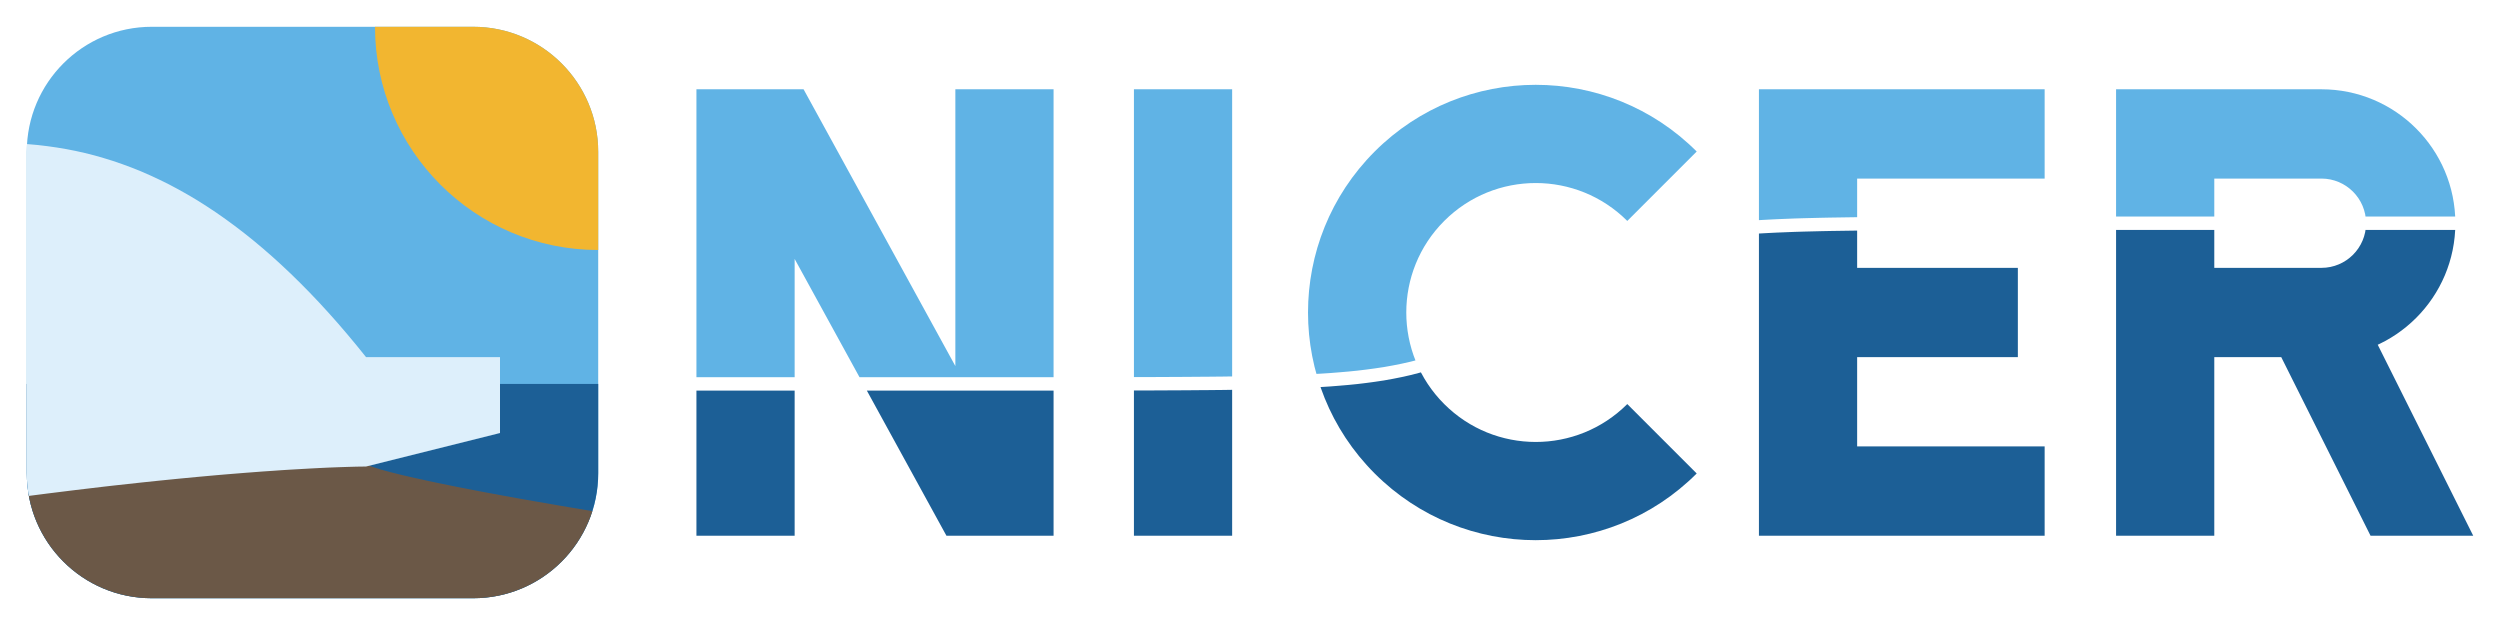
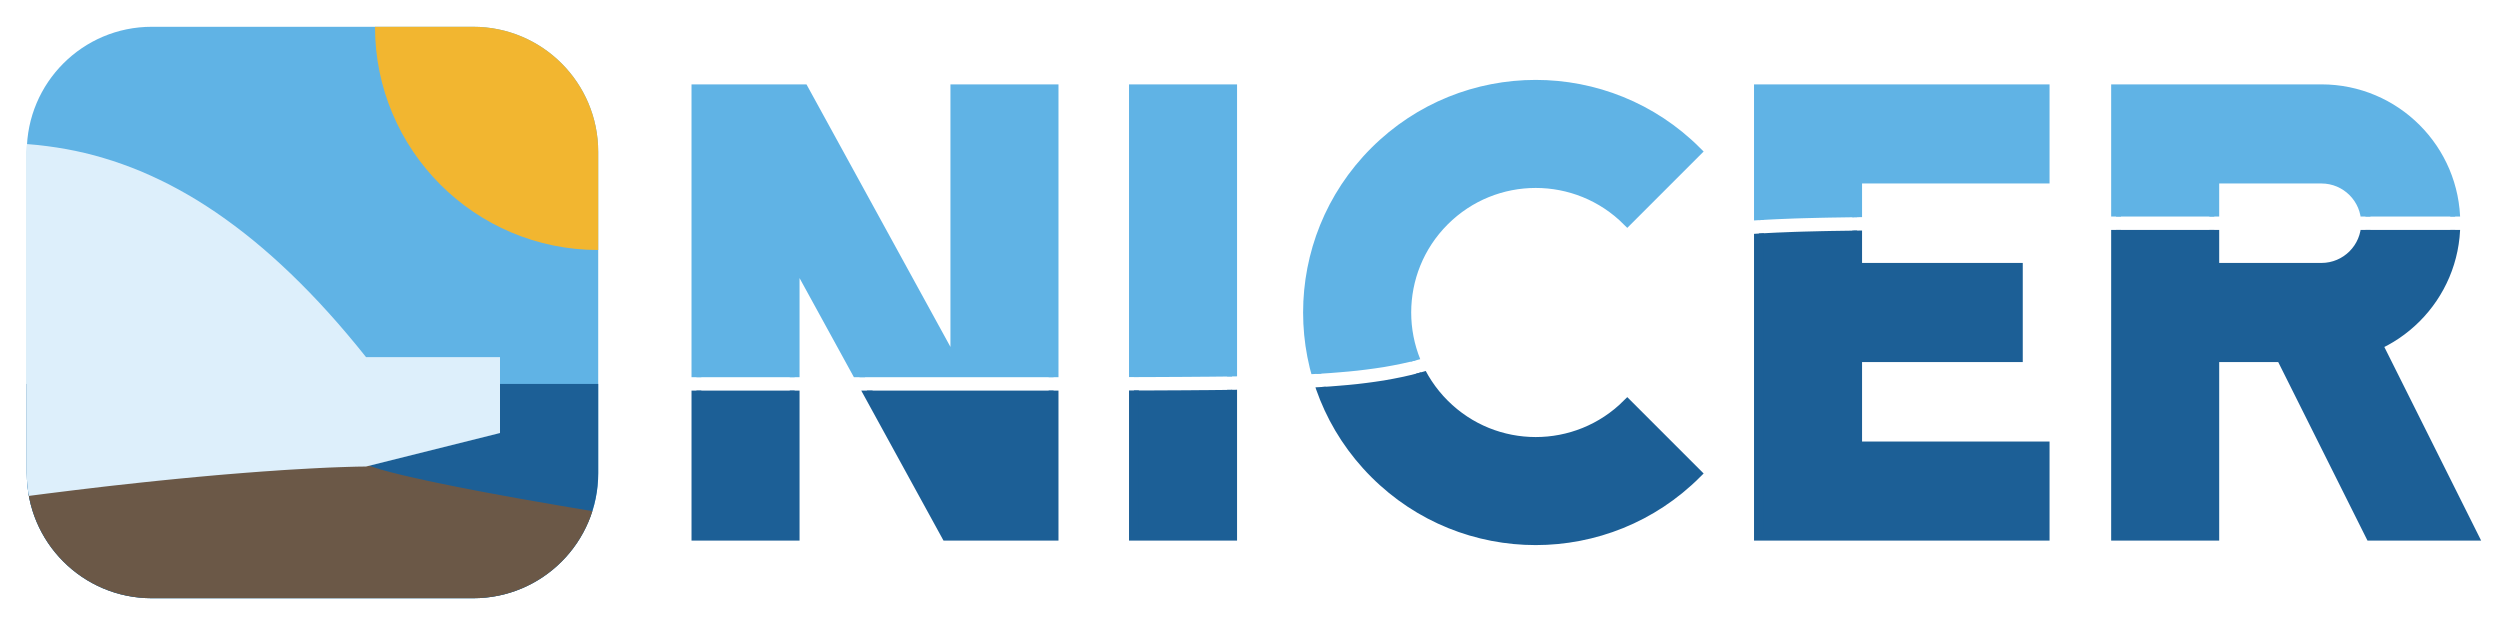
<svg xmlns="http://www.w3.org/2000/svg" viewBox="-6 -20 560 140" width="560" height="140">
  <defs>
    <clipPath id="c1-a">
      <path d="M-12,-20H554L554.00,28.50L552.00,28.50L550.00,28.50L548.00,28.50L546.00,28.50L544.00,28.50L542.00,28.50L540.00,28.50L538.00,28.50L536.00,28.50L534.00,28.50L532.00,28.50L530.00,28.50L528.00,28.50L526.00,28.50L524.00,28.50L522.00,28.50L520.00,28.50L518.00,28.50L516.00,28.50L514.00,28.50L512.00,28.50L510.00,28.50L508.00,28.50L506.00,28.50L504.00,28.50L502.00,28.50L500.00,28.50L498.00,28.50L496.00,28.50L494.00,28.50L492.00,28.50L490.00,28.50L488.00,28.50L486.00,28.50L484.00,28.50L482.00,28.50L480.00,28.50L478.00,28.50L476.00,28.50L474.00,28.50L472.00,28.50L470.00,28.50L468.00,28.50L466.00,28.50L464.00,28.50L462.00,28.50L460.00,28.50L458.00,28.50L456.00,28.50L454.00,28.51L452.00,28.51L450.00,28.51L448.00,28.51L446.00,28.51L444.00,28.51L442.00,28.51L440.00,28.52L438.00,28.52L436.00,28.52L434.00,28.52L432.00,28.53L430.00,28.53L428.00,28.54L426.00,28.54L424.00,28.55L422.00,28.56L420.00,28.57L418.00,28.58L416.00,28.60L414.00,28.61L412.00,28.63L410.00,28.65L408.00,28.68L406.00,28.71L404.00,28.74L402.00,28.78L400.00,28.83L398.00,28.88L396.00,28.94L394.00,29.02L392.00,29.10L390.00,29.20L388.00,29.31L386.00,29.44L384.00,29.60L382.00,29.77L380.00,29.97L378.00,30.21L376.00,30.48L374.00,30.78L372.00,31.14L370.00,31.54L368.00,31.99L366.00,32.51L364.00,33.09L362.00,33.74L360.00,34.47L358.00,35.28L356.00,36.16L354.00,37.13L352.00,38.18L350.00,39.31L348.00,40.51L346.00,41.77L344.00,43.08L342.00,44.43L340.00,45.81L338.00,47.19L336.00,48.57L334.00,49.92L332.00,51.23L330.00,52.49L328.00,53.69L326.00,54.82L324.00,55.87L322.00,56.84L320.00,57.72L318.00,58.53L316.00,59.26L314.00,59.91L312.00,60.49L310.00,61.01L308.00,61.46L306.00,61.86L304.00,62.22L302.00,62.52L300.00,62.79L298.00,63.03L296.00,63.23L294.00,63.40L292.00,63.56L290.00,63.69L288.00,63.80L286.00,63.90L284.00,63.98L282.00,64.06L280.00,64.12L278.00,64.17L276.00,64.22L274.00,64.26L272.00,64.29L270.00,64.32L268.00,64.35L266.00,64.37L264.00,64.39L262.00,64.40L260.00,64.42L258.00,64.43L256.00,64.44L254.00,64.45L252.00,64.46L250.00,64.46L248.00,64.47L246.00,64.47L244.00,64.48L242.00,64.48L240.00,64.48L238.00,64.48L236.00,64.49L234.00,64.49L232.00,64.49L230.00,64.49L228.00,64.49L226.00,64.49L224.00,64.49L222.00,64.50L220.00,64.50L218.00,64.50L216.00,64.50L214.00,64.50L212.00,64.50L210.00,64.50L208.00,64.50L206.00,64.50L204.00,64.50L202.00,64.50L200.00,64.50L198.00,64.50L196.00,64.50L194.00,64.50L192.00,64.50L190.00,64.50L188.00,64.50L186.00,64.50L184.00,64.50L182.00,64.50L180.00,64.50L178.00,64.50L176.00,64.50L174.00,64.50L172.00,64.50L170.00,64.50L168.00,64.50L166.00,64.50L164.00,64.50L162.00,64.50L160.00,64.50L158.00,64.50L156.00,64.50L154.00,64.50L152.00,64.50L150.00,64.50L148.00,64.50L146.00,64.50L144.00,64.50L142.00,64.50L140.00,64.50L138.00,64.50L136.00,64.50L134.00,64.50L132.00,64.50L130.00,64.50L128.00,64.50L126.00,64.50L124.00,64.50L122.00,64.50L120.00,64.50L118.00,64.50L116.00,64.50L114.00,64.50L112.00,64.50L110.00,64.50L108.00,64.50L106.00,64.50L104.00,64.50L102.00,64.50L100.00,64.50L98.00,64.50L96.00,64.50L94.00,64.50L92.00,64.50L90.00,64.50L88.00,64.50L86.00,64.50L84.00,64.50L82.00,64.50L80.00,64.50L78.00,64.50L76.00,64.50L74.00,64.50L72.00,64.50L70.00,64.50L68.00,64.50L66.00,64.50L64.00,64.50L62.00,64.50L60.00,64.50L58.00,64.50L56.00,64.50L54.00,64.50L52.00,64.50L50.00,64.50L48.00,64.50L46.00,64.50L44.00,64.50L42.00,64.50L40.00,64.50L38.00,64.50L36.00,64.50L34.00,64.50L32.00,64.50L30.00,64.50L28.00,64.50L26.00,64.50L24.00,64.50L22.00,64.50L20.00,64.50L18.00,64.50L16.00,64.50L14.00,64.50L12.00,64.50L10.00,64.50L8.00,64.50L6.00,64.50L4.00,64.50L2.00,64.50L0.00,64.50L-2.00,64.50L-4.00,64.50L-6.00,64.50L-8.00,64.50L-10.00,64.50L-12.00,64.50Z" />
    </clipPath>
    <clipPath id="c1-b">
      <path d="M-12,120L-12.00,67.50L-10.00,67.50L-8.00,67.50L-6.00,67.50L-4.00,67.50L-2.00,67.50L0.00,67.50L2.00,67.50L4.00,67.50L6.00,67.50L8.00,67.50L10.00,67.50L12.00,67.50L14.00,67.50L16.00,67.50L18.00,67.50L20.00,67.50L22.00,67.50L24.00,67.50L26.00,67.50L28.00,67.50L30.00,67.50L32.00,67.50L34.00,67.50L36.00,67.50L38.00,67.50L40.00,67.50L42.00,67.50L44.00,67.50L46.00,67.50L48.00,67.50L50.00,67.50L52.00,67.50L54.00,67.50L56.00,67.50L58.00,67.50L60.00,67.50L62.00,67.50L64.00,67.50L66.00,67.50L68.00,67.50L70.00,67.50L72.00,67.50L74.00,67.50L76.00,67.50L78.00,67.50L80.00,67.50L82.00,67.50L84.00,67.50L86.00,67.50L88.00,67.50L90.00,67.50L92.00,67.50L94.00,67.50L96.00,67.50L98.00,67.50L100.00,67.50L102.00,67.50L104.00,67.50L106.00,67.50L108.00,67.50L110.00,67.50L112.00,67.50L114.00,67.50L116.00,67.50L118.00,67.50L120.00,67.50L122.00,67.50L124.00,67.50L126.00,67.50L128.00,67.50L130.00,67.50L132.00,67.50L134.00,67.50L136.00,67.50L138.00,67.50L140.00,67.50L142.00,67.50L144.00,67.50L146.00,67.50L148.00,67.50L150.00,67.50L152.00,67.50L154.00,67.50L156.00,67.50L158.00,67.50L160.00,67.50L162.00,67.50L164.00,67.50L166.00,67.50L168.00,67.50L170.00,67.50L172.00,67.50L174.00,67.50L176.00,67.50L178.00,67.50L180.00,67.50L182.00,67.50L184.00,67.50L186.00,67.50L188.00,67.50L190.00,67.50L192.00,67.50L194.00,67.50L196.00,67.50L198.00,67.50L200.00,67.50L202.00,67.50L204.00,67.50L206.00,67.50L208.00,67.50L210.00,67.50L212.00,67.50L214.00,67.50L216.00,67.50L218.00,67.50L220.00,67.50L222.00,67.50L224.00,67.49L226.00,67.49L228.00,67.49L230.00,67.49L232.00,67.49L234.00,67.49L236.00,67.49L238.00,67.48L240.00,67.48L242.00,67.48L244.00,67.48L246.00,67.47L248.00,67.47L250.00,67.46L252.00,67.46L254.00,67.45L256.00,67.44L258.00,67.43L260.00,67.42L262.00,67.40L264.00,67.39L266.00,67.37L268.00,67.35L270.00,67.32L272.00,67.29L274.00,67.26L276.00,67.22L278.00,67.17L280.00,67.12L282.00,67.06L284.00,66.98L286.00,66.90L288.00,66.80L290.00,66.69L292.00,66.56L294.00,66.40L296.00,66.23L298.00,66.03L300.00,65.79L302.00,65.52L304.00,65.22L306.00,64.86L308.00,64.46L310.00,64.01L312.00,63.49L314.00,62.91L316.00,62.26L318.00,61.53L320.00,60.72L322.00,59.84L324.00,58.87L326.00,57.82L328.00,56.69L330.00,55.49L332.00,54.23L334.00,52.92L336.00,51.57L338.00,50.19L340.00,48.81L342.00,47.43L344.00,46.08L346.00,44.77L348.00,43.51L350.00,42.31L352.00,41.18L354.00,40.13L356.00,39.16L358.00,38.28L360.00,37.47L362.00,36.74L364.00,36.09L366.00,35.51L368.00,34.99L370.00,34.54L372.00,34.14L374.00,33.78L376.00,33.48L378.00,33.21L380.00,32.97L382.00,32.77L384.00,32.60L386.00,32.44L388.00,32.31L390.00,32.20L392.00,32.10L394.00,32.02L396.00,31.94L398.00,31.88L400.00,31.83L402.00,31.78L404.00,31.74L406.00,31.71L408.00,31.68L410.00,31.65L412.00,31.63L414.00,31.61L416.00,31.60L418.00,31.58L420.00,31.57L422.00,31.56L424.00,31.55L426.00,31.54L428.00,31.54L430.00,31.53L432.00,31.53L434.00,31.52L436.00,31.52L438.00,31.52L440.00,31.52L442.00,31.51L444.00,31.51L446.00,31.51L448.00,31.51L450.00,31.51L452.00,31.51L454.00,31.51L456.00,31.50L458.00,31.50L460.00,31.50L462.00,31.50L464.00,31.50L466.00,31.50L468.00,31.50L470.00,31.50L472.00,31.50L474.00,31.50L476.00,31.50L478.00,31.50L480.00,31.50L482.00,31.50L484.00,31.50L486.00,31.50L488.00,31.50L490.00,31.50L492.00,31.50L494.00,31.50L496.00,31.50L498.00,31.50L500.00,31.50L502.00,31.50L504.00,31.50L506.00,31.50L508.00,31.50L510.00,31.50L512.00,31.50L514.00,31.50L516.00,31.50L518.00,31.50L520.00,31.50L522.00,31.50L524.00,31.50L526.00,31.50L528.00,31.50L530.00,31.50L532.00,31.50L534.00,31.50L536.00,31.50L538.00,31.50L540.00,31.50L542.00,31.50L544.00,31.50L546.00,31.50L548.00,31.50L550.00,31.50L552.00,31.50L554.00,31.50L554,120Z" />
    </clipPath>
    <clipPath id="c1-t">
      <rect y="-14" width="128" height="128" rx="28" />
    </clipPath>
  </defs>
  <g clip-path="url(#c1-t)">
    <rect x="-12" y="-14" width="152" height="128" fill="#60B3E5" />
    <circle cx="128" cy="-14" r="50" fill="#F2B630" />
    <rect x="-12" y="66.0" width="152" height="48.0" fill="#1C5F96" />
    <path d="M-12.00,92.28L-9.47,91.93L-6.93,91.58L-4.40,91.23L-1.87,90.89L0.67,90.56L3.20,90.23L5.73,89.91L8.27,89.59L10.80,89.28L13.33,88.98L15.87,88.68L18.40,88.39L20.93,88.10L23.47,87.82L26.00,87.55L28.53,87.28L31.07,87.02L33.60,86.77L36.13,86.52L38.67,86.29L41.20,86.06L43.73,85.84L46.27,85.63L48.80,85.42L51.33,85.23L53.87,85.04L56.40,84.87L58.93,84.71L61.47,84.56L64.00,84.42L66.53,84.29L69.07,84.18L71.60,84.09L74.13,84.03L76.67,84.33L79.20,85.15L81.73,85.83L84.27,86.46L86.80,87.04L89.33,87.60L91.87,88.14L94.40,88.66L96.93,89.17L99.47,89.66L102.00,90.15L104.53,90.62L107.07,91.09L109.60,91.55L112.13,92.00L114.67,92.44L117.20,92.88L119.73,93.32L122.27,93.75L124.80,94.17L127.33,94.59L129.87,95.01L132.40,95.42L134.93,95.83L137.47,96.00L140.00,96.00L140,126L-12,126Z" fill="#6B5847" />
    <path d="M-12.00,12.00L-8.00,12.00L-5.90,12.01L-3.80,12.07L-1.70,12.16L0.40,12.30L2.50,12.49L4.60,12.74L6.70,13.04L8.80,13.39L10.90,13.80L13.00,14.27L15.10,14.80L17.20,15.40L19.30,16.05L21.40,16.77L23.50,17.55L25.60,18.39L27.70,19.31L29.80,20.29L31.90,21.33L34.00,22.45L36.10,23.63L38.20,24.88L40.30,26.21L42.40,27.60L44.50,29.07L46.60,30.61L48.70,32.22L50.80,33.90L52.90,35.66L55.00,37.49L57.10,39.40L59.20,41.38L61.30,43.44L63.40,45.57L65.50,47.78L67.60,50.07L69.70,52.43L71.80,54.88L73.90,57.40L76.00,60.00L106.00,60.00L106.00,77.00L76.00,84.50L76.00,84.50L73.90,84.53L71.80,84.59L69.70,84.66L67.60,84.74L65.50,84.84L63.40,84.95L61.30,85.07L59.20,85.19L57.10,85.32L55.00,85.47L52.90,85.61L50.80,85.77L48.70,85.93L46.60,86.10L44.50,86.27L42.40,86.45L40.30,86.64L38.20,86.83L36.10,87.03L34.00,87.23L31.90,87.44L29.80,87.65L27.70,87.87L25.60,88.09L23.50,88.32L21.40,88.55L19.30,88.78L17.20,89.02L15.10,89.27L13.00,89.52L10.90,89.77L8.80,90.03L6.70,90.29L4.60,90.55L2.50,90.82L0.40,91.09L-1.70,91.37L-3.80,91.65L-5.90,91.93L-8.00,92.22L-12.00,91.72Z" fill="#DDEFFB" />
  </g>
-   <g clip-path="url(#c1-a)" fill="#60B3E5">
+   <g clip-path="url(#c1-a)" fill="#60B3E5" stroke="#60B3E5" stroke-width="2.2" stroke-linejoin="miter">
    <path transform="translate(150.00 0.00) scale(1.0)" d="M0,100V0H24L58,62V0H80V100H56L22,38V100Z" />
    <path transform="translate(248.00 0.00) scale(1.0)" d="M0,0H22V100H0Z" />
    <path transform="translate(288.00 0.00) scale(1.0)" d="M86.06,13.94A51,51 0 1 0 86.06,86.06L70.51,70.51A29,29 0 1 1 70.51,29.49Z" />
    <path transform="translate(388.00 0.00) scale(1.0)" d="M0,0H64V20H22V40H58V60H22V80H64V100H0Z" />
    <path transform="translate(468.00 0.00) scale(1.0)" d="M0,0H22V100H0Z M22,0H46A30,30 0 0 1 46,60H22V40H46A10,10 0 0 0 46,20H22Z M34,54H57L80,100H57Z" />
  </g>
-   <g clip-path="url(#c1-b)" fill="#1C5F96">
+   <g clip-path="url(#c1-b)" fill="#1C5F96" stroke="#1C5F96" stroke-width="2.2" stroke-linejoin="miter">
    <path transform="translate(150.00 0.00) scale(1.0)" d="M0,100V0H24L58,62V0H80V100H56L22,38V100Z" />
    <path transform="translate(248.00 0.00) scale(1.0)" d="M0,0H22V100H0Z" />
    <path transform="translate(288.00 0.00) scale(1.0)" d="M86.06,13.94A51,51 0 1 0 86.06,86.06L70.51,70.51A29,29 0 1 1 70.51,29.49Z" />
    <path transform="translate(388.00 0.00) scale(1.0)" d="M0,0H64V20H22V40H58V60H22V80H64V100H0Z" />
    <path transform="translate(468.00 0.00) scale(1.0)" d="M0,0H22V100H0Z M22,0H46A30,30 0 0 1 46,60H22V40H46A10,10 0 0 0 46,20H22Z M34,54H57L80,100H57Z" />
  </g>
</svg>
